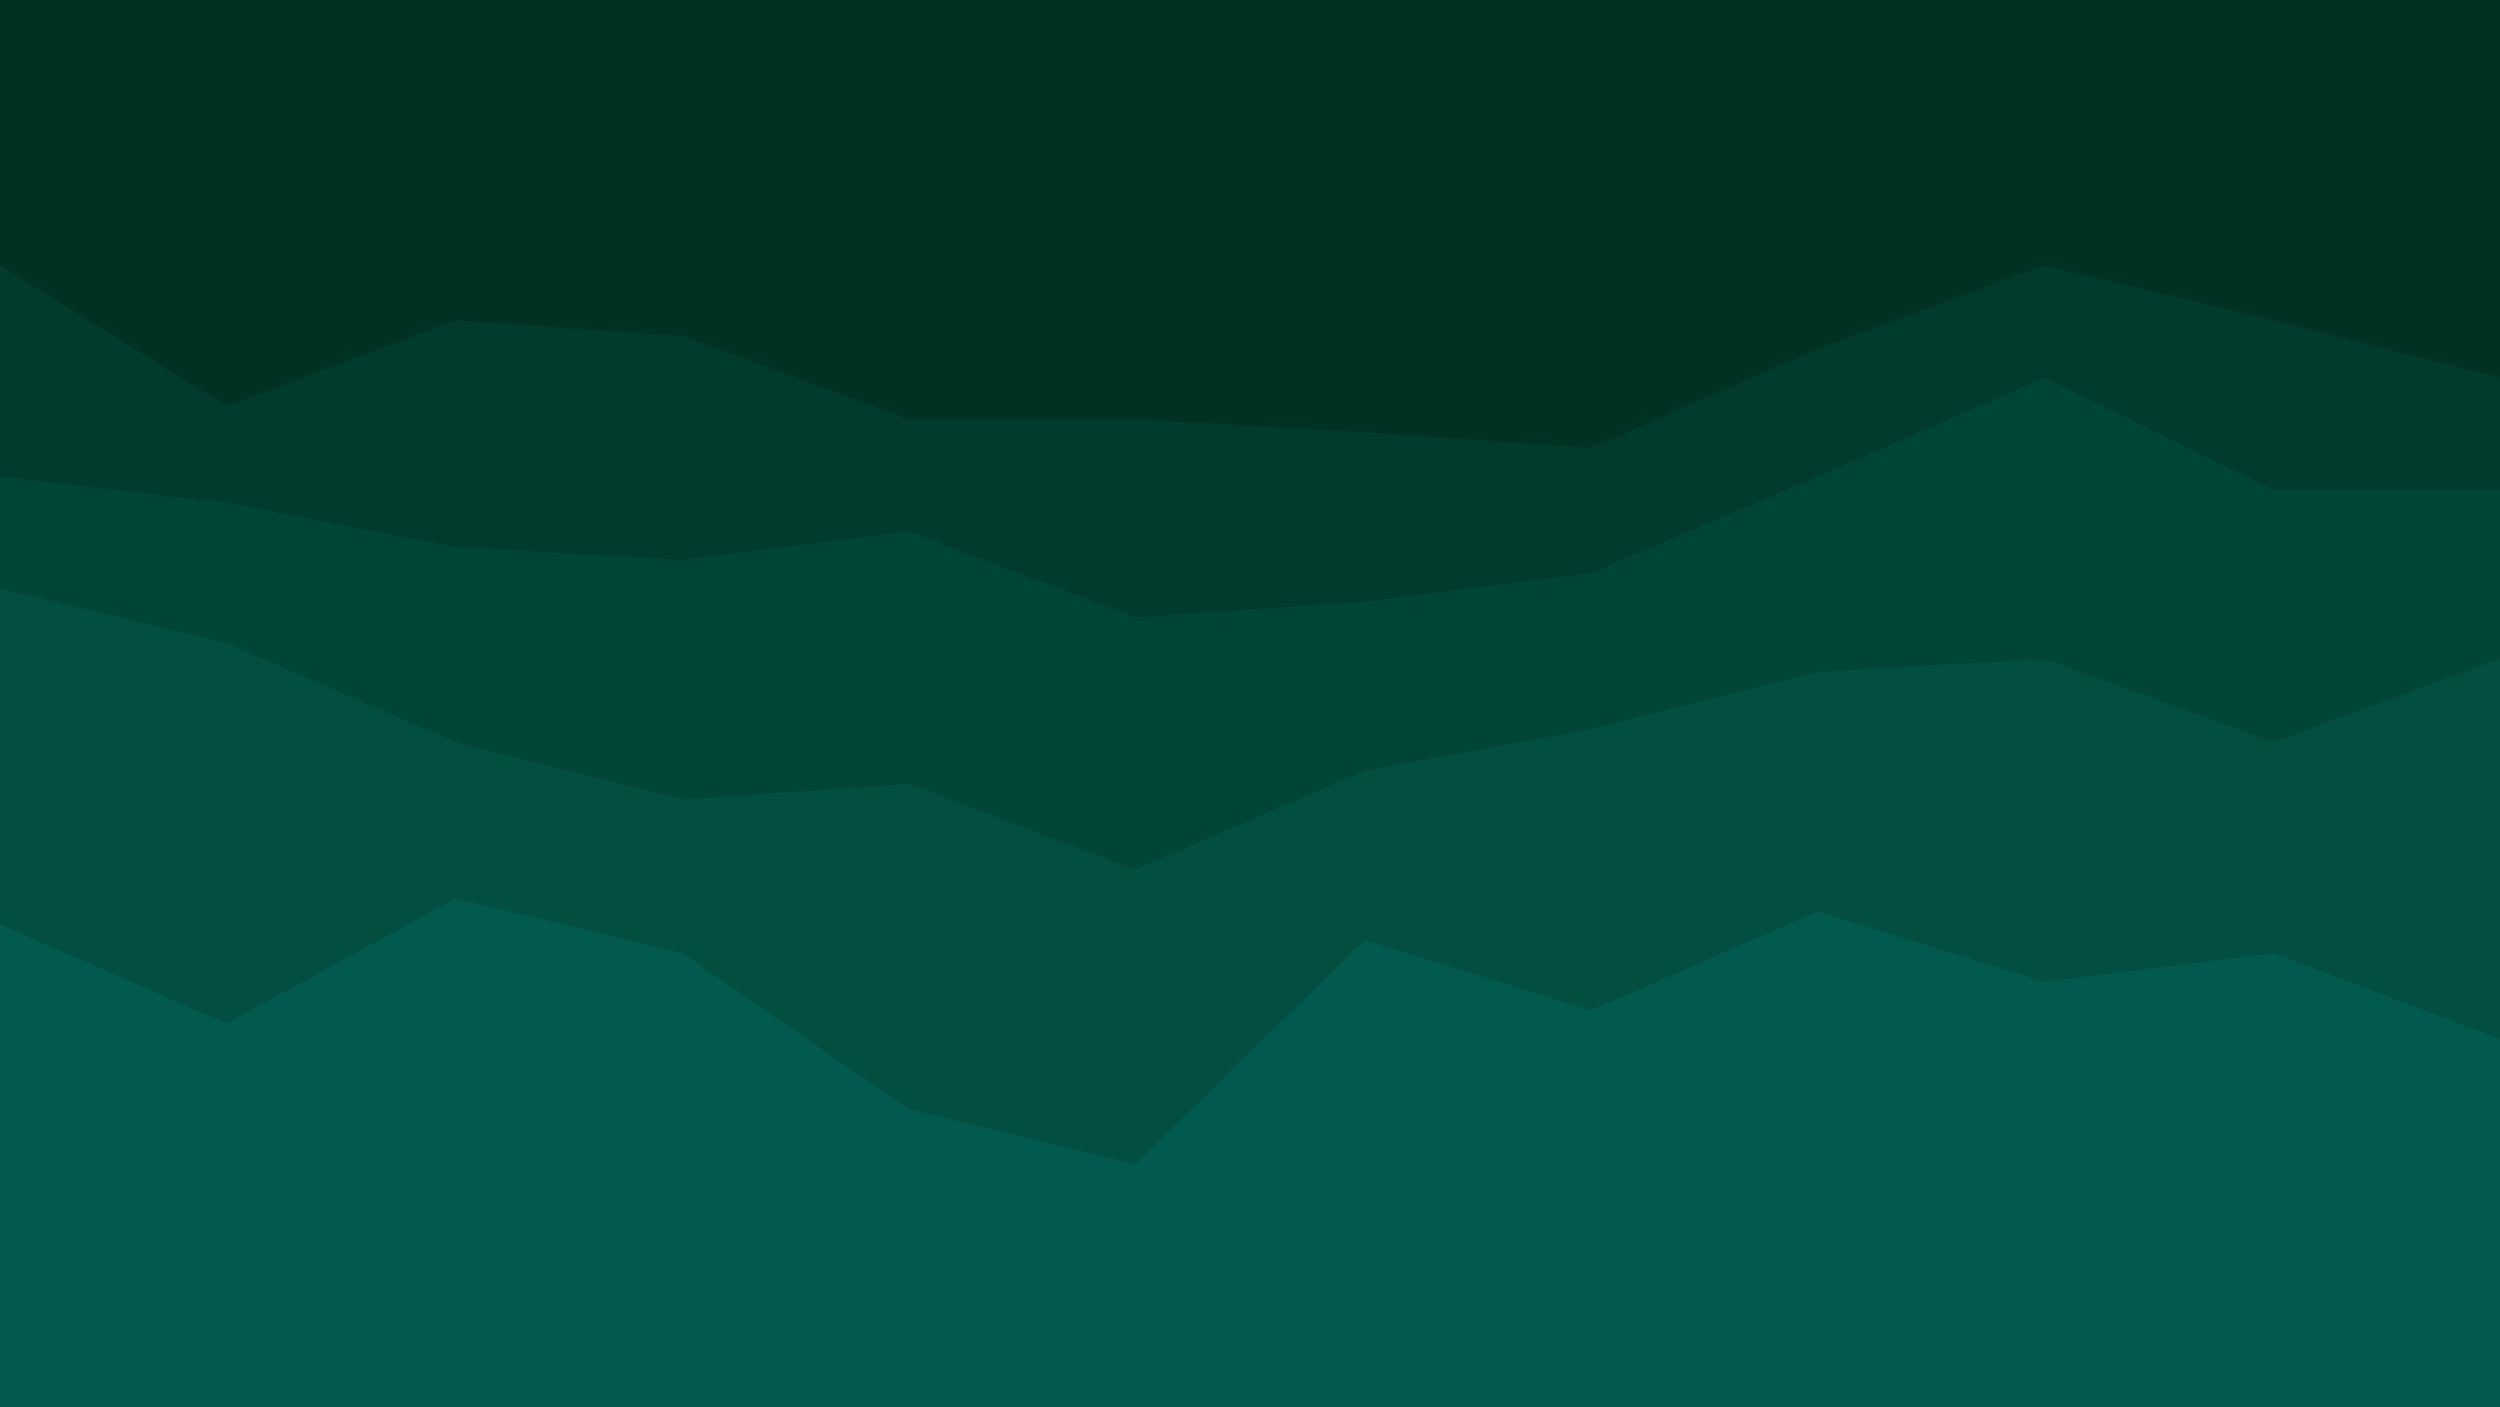
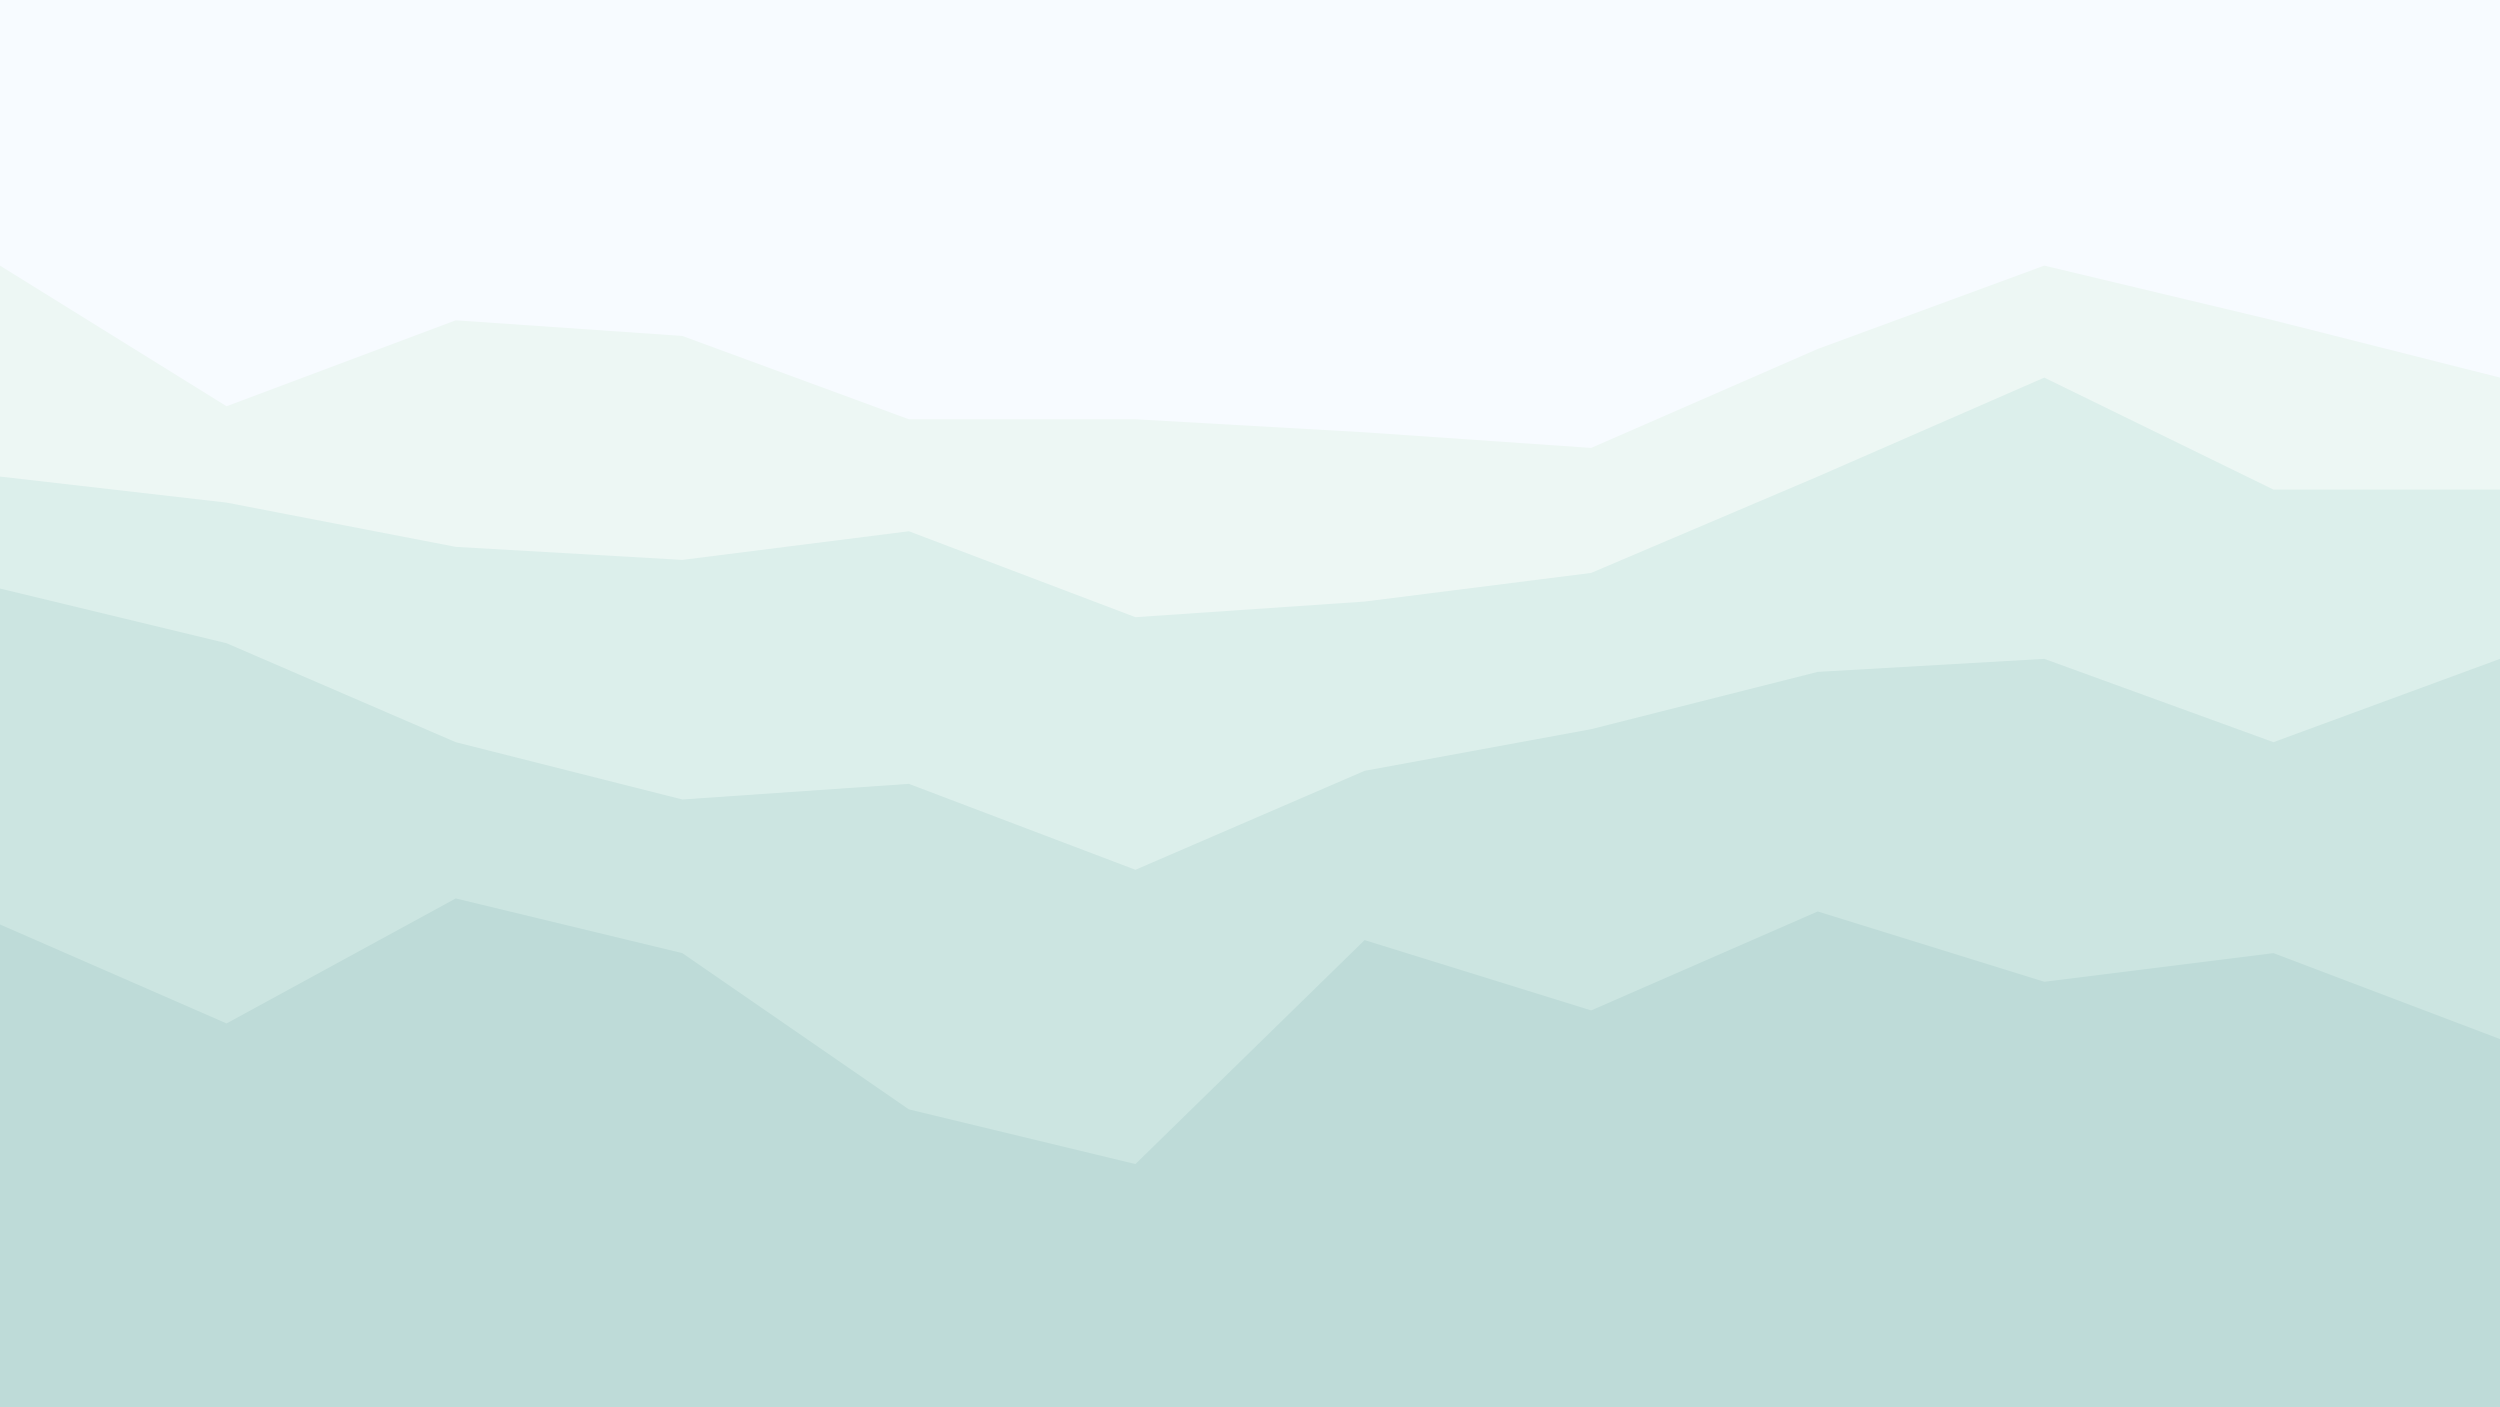
<svg xmlns="http://www.w3.org/2000/svg" id="visual" viewBox="0 0 960 540" width="960" height="540" version="1.1">
-   <path d="M0 104L87 158L175 125L262 131L349 163L436 163L524 168L611 174L698 136L785 104L873 125L960 147L960 0L873 0L785 0L698 0L611 0L524 0L436 0L349 0L262 0L175 0L87 0L0 0Z" fill="#003223" />
-   <path d="M0 185L87 195L175 212L262 217L349 206L436 239L524 233L611 222L698 185L785 147L873 190L960 190L960 145L873 123L785 102L698 134L611 172L524 166L436 161L349 161L262 129L175 123L87 156L0 102Z" fill="#013b2d" />
-   <path d="M0 228L87 249L175 287L262 309L349 303L436 336L524 298L611 282L698 260L785 255L873 287L960 255L960 188L873 188L785 145L698 183L611 220L524 231L436 237L349 204L262 215L175 210L87 193L0 183Z" fill="#014537" />
-   <path d="M0 357L87 395L175 347L262 368L349 428L436 449L524 363L611 390L698 352L785 379L873 368L960 401L960 253L873 285L785 253L698 258L611 280L524 296L436 334L349 301L262 307L175 285L87 247L0 226Z" fill="#024f42" />
-   <path d="M0 541L87 541L175 541L262 541L349 541L436 541L524 541L611 541L698 541L785 541L873 541L960 541L960 399L873 366L785 377L698 350L611 388L524 361L436 447L349 426L262 366L175 345L87 393L0 355Z" fill="#02594e" />
+   <path d="M0 104L87 158L175 125L262 131L349 163L436 163L524 168L611 174L698 136L785 104L873 125L960 147L960 0L873 0L785 0L698 0L611 0L524 0L436 0L349 0L262 0L175 0L87 0L0 0Z" fill="#f7fbff" />
+   <path d="M0 185L87 195L175 212L262 217L349 206L436 239L524 233L611 222L698 185L785 147L873 190L960 190L960 145L873 123L785 102L698 134L611 172L524 166L436 161L349 161L262 129L175 123L87 156L0 102Z" fill="#edf7f4" />
+   <path d="M0 228L87 249L175 287L262 309L349 303L436 336L524 298L611 282L698 260L785 255L873 287L960 255L960 188L873 188L785 145L698 183L611 220L524 231L436 237L349 204L262 215L175 210L87 193L0 183Z" fill="#dcefeb" />
+   <path d="M0 357L87 395L175 347L262 368L349 428L436 449L524 363L611 390L698 352L785 379L873 368L960 401L960 253L873 285L785 253L698 258L611 280L524 296L436 334L349 301L262 307L175 285L87 247L0 226Z" fill="#cce5e1" />
+   <path d="M0 541L87 541L175 541L262 541L349 541L436 541L524 541L611 541L698 541L785 541L873 541L960 541L960 399L873 366L785 377L698 350L611 388L524 361L436 447L349 426L262 366L175 345L87 393L0 355Z" fill="#bedbd8" />
</svg>
